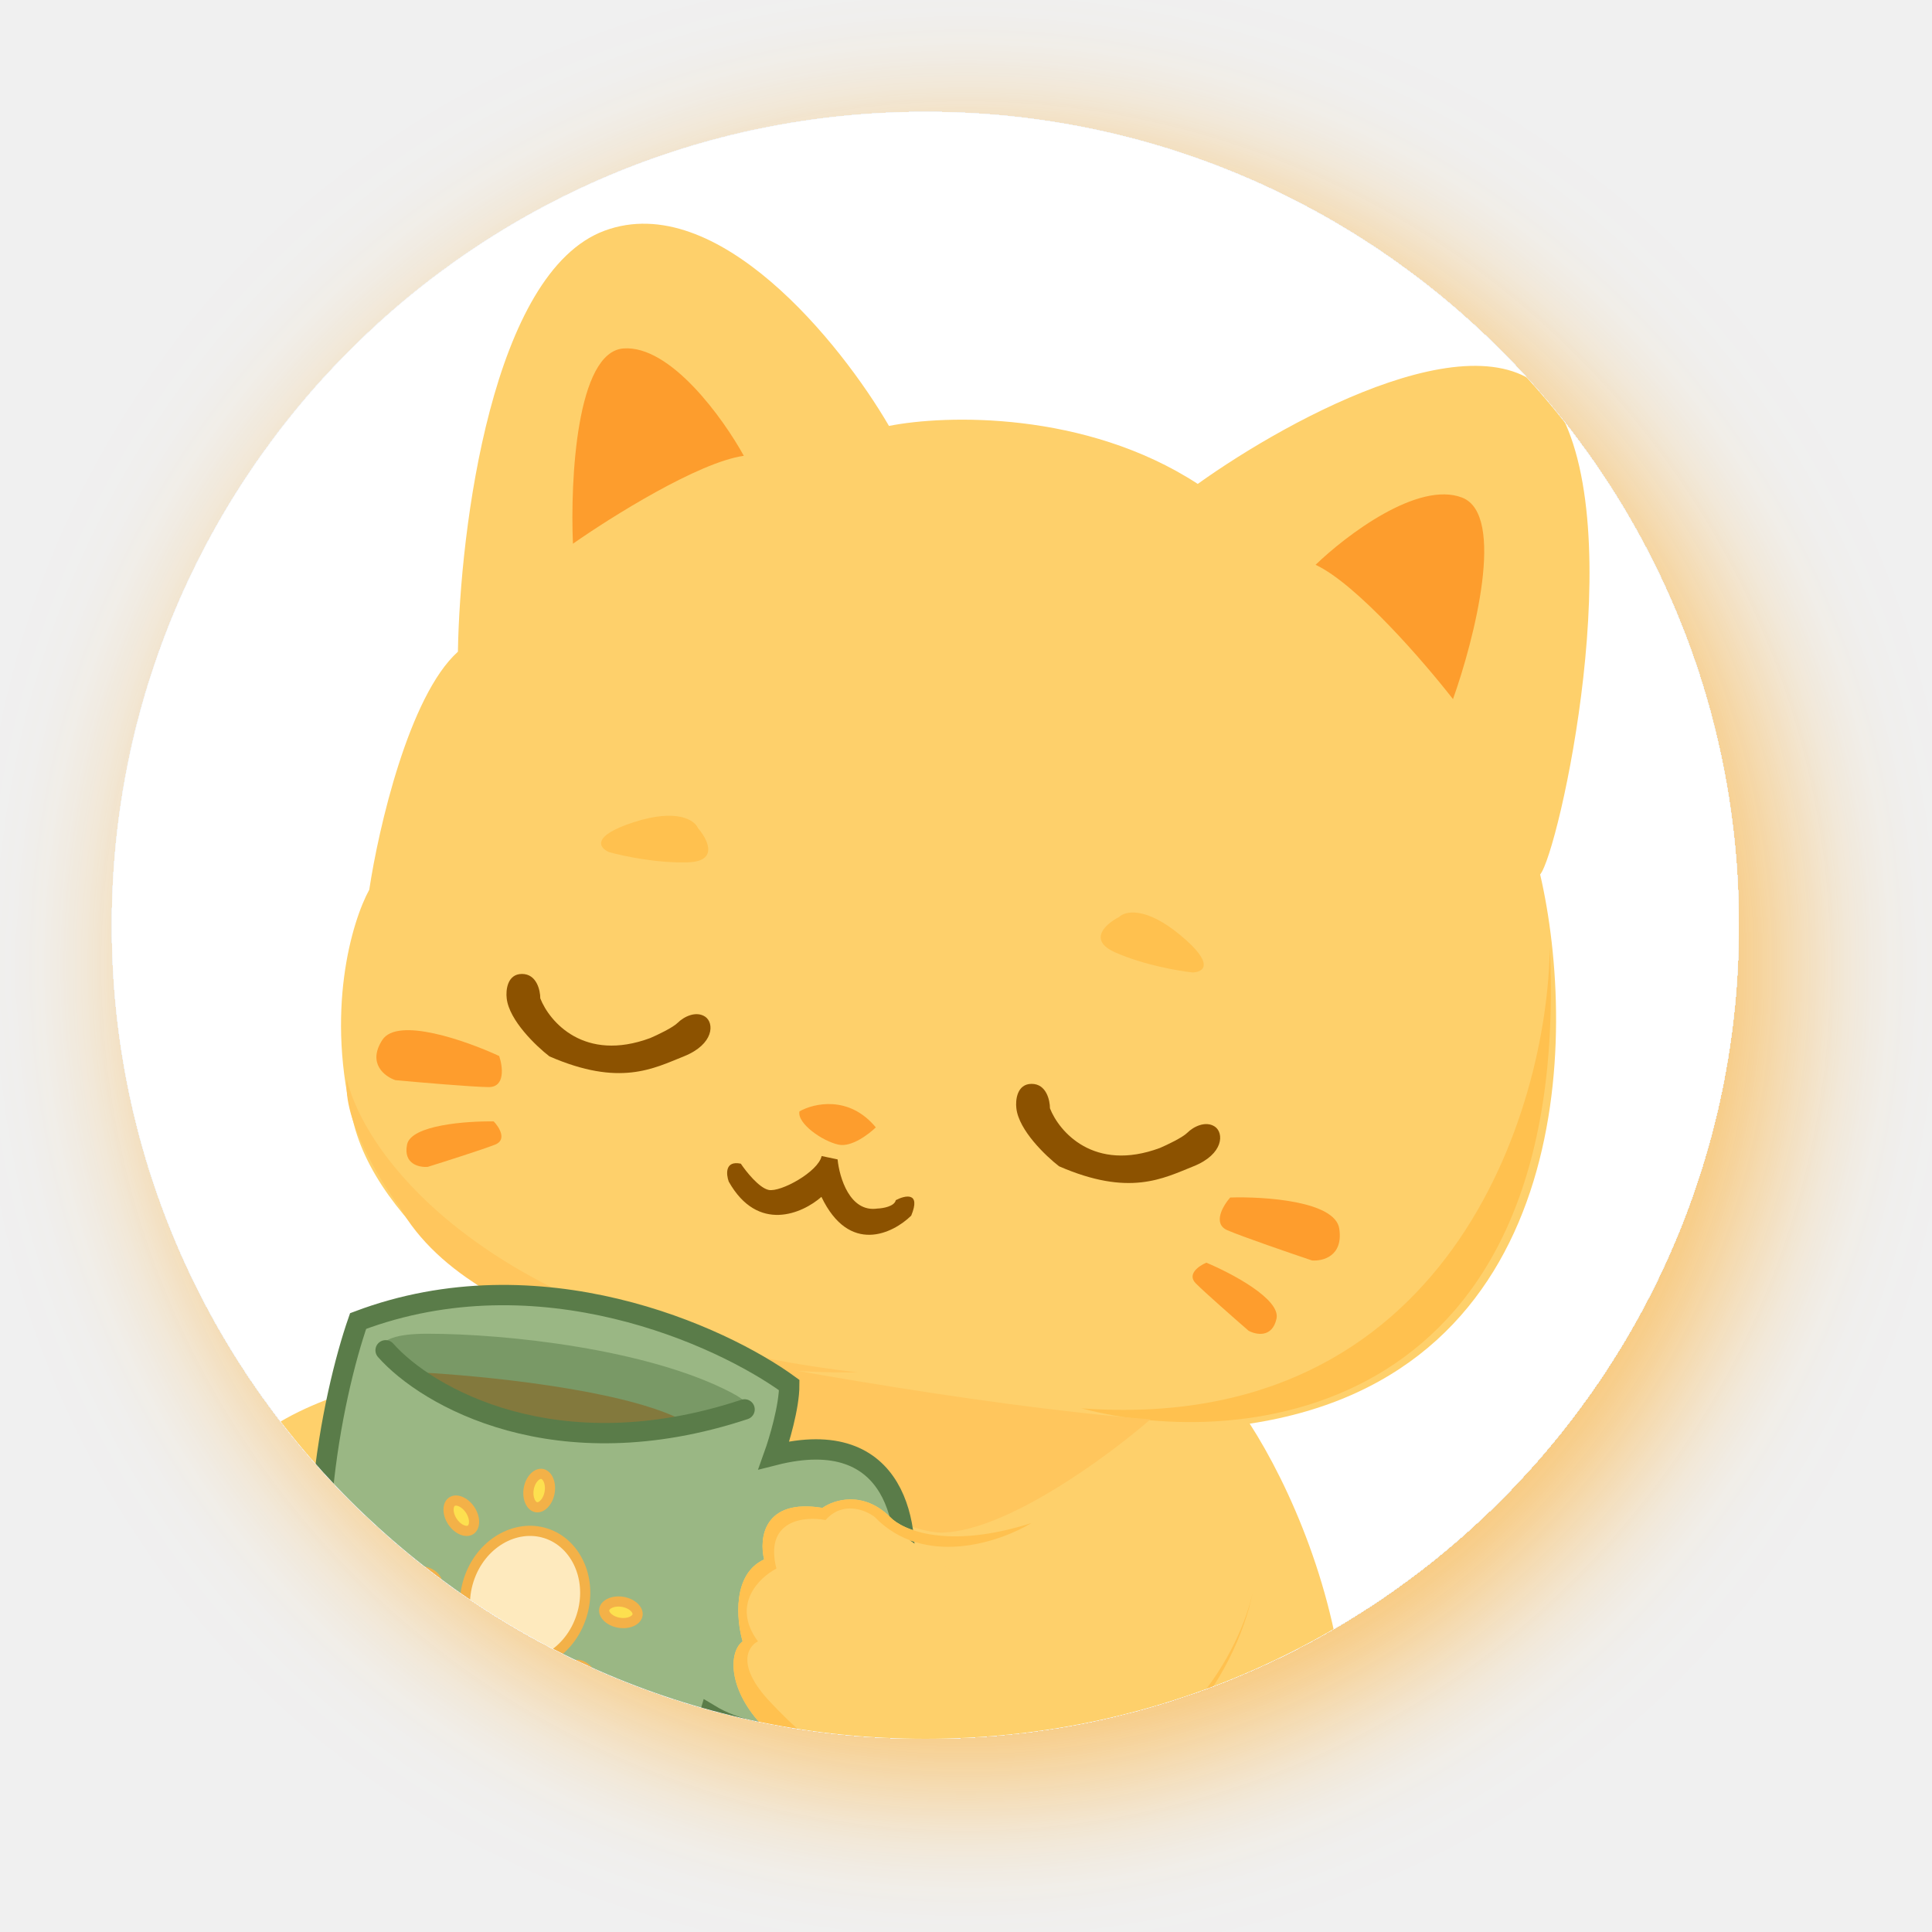
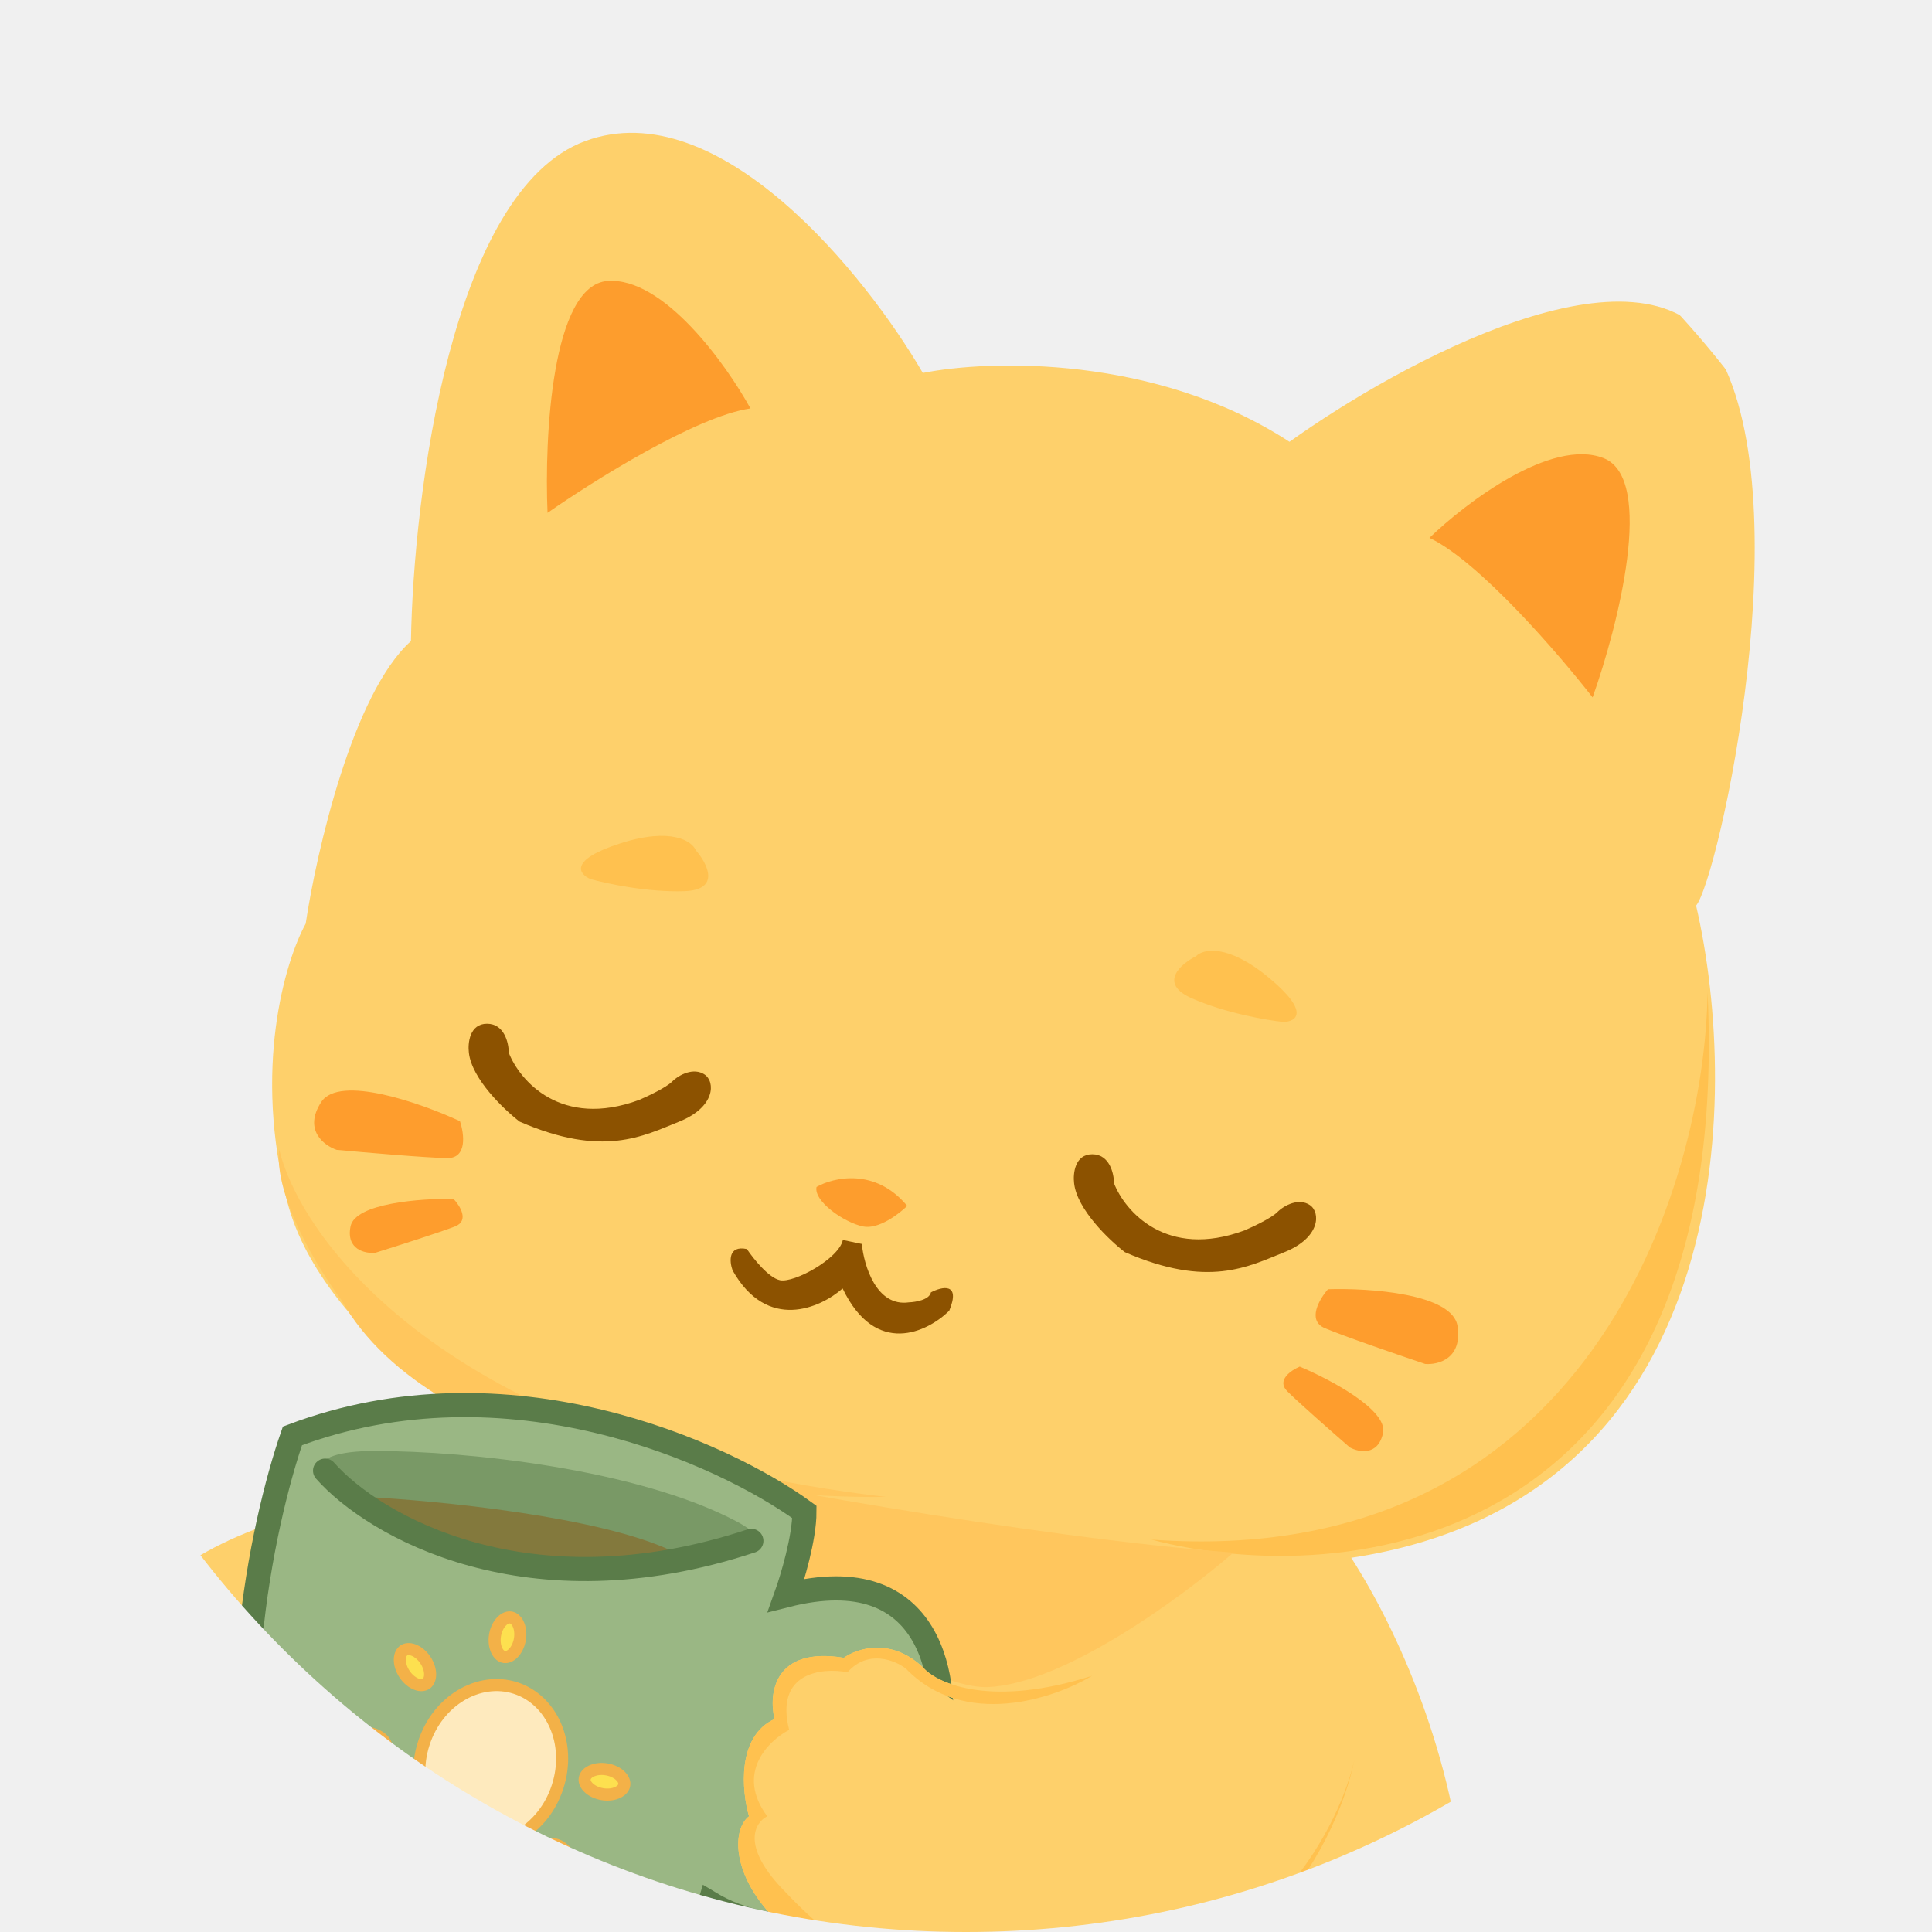
- <svg xmlns="http://www.w3.org/2000/svg" width="190" height="190" viewBox="0 0 190 190" fill="none">
-   <g filter="url(#filter0_d_1147_2098)">
-     <circle cx="91" cy="91" r="80" fill="white" />
-   </g>
-   <mask id="mask0_1147_2098" style="mask-type:alpha" maskUnits="userSpaceOnUse" x="11" y="11" width="160" height="160">
-     <circle cx="91" cy="91" r="80" fill="white" />
+ <svg xmlns="http://www.w3.org/2000/svg" width="160" height="160" viewBox="0 0 160 160" fill="none">
+   <mask id="mask0_1147_2098" style="mask-type:alpha" maskUnits="userSpaceOnUse" x="0" y="0" width="160" height="160">
+     <circle cx="80" cy="80" r="80" fill="white" />
  </mask>
  <g mask="url(#mask0_1147_2098)">
-     <path d="M59.465 22.684C48.401 26.765 45.234 51.99 45.033 64.092C40.223 68.413 37.217 81.496 36.315 87.497C34.611 90.598 31.925 99.559 34.811 110.602C37.698 121.644 52.65 131.006 59.765 134.307H48.942C47.739 134.307 18.276 135.807 20.079 152.911C21.523 166.593 35.312 165.413 42.027 163.113L44.132 170.014C33.308 170.014 27.596 176.415 26.093 179.616C19.839 194.019 34.11 202.021 42.027 204.221C48.281 209.262 55.055 207.122 57.661 205.421C65.357 213.583 77.504 211.023 82.615 208.722C85.501 207.042 89.029 206.822 90.432 206.922C106.065 208.362 116.187 203.321 119.294 200.62C141.181 181.656 130.819 152.31 122.902 140.008C154.651 135.207 155.172 102 151.464 85.997C153.268 83.896 160.483 51.79 152.967 39.787C146.954 30.185 127.011 40.987 117.791 47.589C106.727 40.387 92.937 40.787 87.425 41.888C82.715 33.786 70.529 18.603 59.465 22.684Z" fill="#FED06B" />
-     <path d="M84.358 134.966C48.73 130.838 36.022 114.056 34.121 106.181C33.686 110.091 37.379 116.138 39.28 118.673C46.884 132.141 72.5 135.147 84.358 134.966Z" fill="#FFC65D" />
-     <path d="M69.966 179.5C54.107 185.365 38.013 178.142 31.948 173.797C32.817 172.711 35.388 171.715 36.565 171.353L38.737 170.267L64.263 157.232L88.703 163.75C88.703 166.827 87.562 173.471 83 175.426C78.438 177.382 72.41 178.957 69.966 179.5Z" fill="#FFC65D" />
-     <path d="M72.138 165.435L77.541 147.654C86.757 145.769 86.439 157.892 84.85 162.741C83.579 166.621 75.846 166.154 72.138 165.435Z" stroke="#5A7C49" stroke-width="2" />
-     <path d="M101.455 106.591C100.013 106.591 99.853 108.193 99.953 108.994C100.193 111.156 102.856 113.698 104.157 114.699C111.064 117.702 114.367 115.9 117.369 114.699C120.372 113.498 120.372 111.396 119.471 110.795C118.57 110.195 117.369 110.795 116.769 111.396C116.288 111.876 114.767 112.597 114.066 112.897C107.58 115.299 104.157 111.296 103.256 108.994C103.256 108.193 102.896 106.591 101.455 106.591Z" fill="#8C5200" />
-     <path d="M51.332 95.781C49.891 95.781 49.731 97.383 49.831 98.183C50.071 100.345 52.734 102.888 54.035 103.889C60.941 106.892 64.244 105.09 67.247 103.889C70.25 102.688 70.25 100.586 69.349 99.985C68.448 99.385 67.247 99.985 66.647 100.586C66.166 101.066 64.645 101.787 63.944 102.087C57.458 104.489 54.035 100.486 53.134 98.183C53.134 97.383 52.774 95.781 51.332 95.781Z" fill="#8C5200" />
-     <path d="M86.131 110.869C83.496 107.687 80.026 108.497 78.621 109.299C78.374 110.481 80.894 112.241 82.475 112.571C83.74 112.836 85.439 111.546 86.131 110.869Z" fill="#FD9D2D" />
-     <path d="M75.594 117.022C74.652 116.825 73.375 115.219 72.854 114.44C71.283 114.112 71.407 115.478 71.666 116.201C74.536 121.302 78.939 119.329 80.782 117.705C83.523 123.421 87.811 121.317 89.612 119.55C90.59 117.183 89.008 117.549 88.095 118.028C87.966 118.644 86.832 118.836 86.282 118.854C83.574 119.253 82.547 115.797 82.372 114.019L80.801 113.69C80.479 115.23 76.773 117.269 75.594 117.022Z" fill="#8C5200" />
-     <path d="M131.708 120.83C132.117 123.538 130.089 124.043 129.025 123.957C126.875 123.234 122.203 121.629 120.713 120.99C119.222 120.351 120.27 118.576 120.98 117.768C124.386 117.66 131.3 118.122 131.708 120.83Z" fill="#FE9D2D" />
-     <path d="M125.537 129.68C125.119 131.598 123.531 131.272 122.789 130.87C121.436 129.695 118.503 127.12 117.601 126.214C116.699 125.309 117.917 124.479 118.639 124.177C121.112 125.213 125.954 127.763 125.537 129.68Z" fill="#FE9D2D" />
-     <path d="M37.6 102.271C36.104 104.58 37.833 105.87 38.884 106.227C41.231 106.444 46.347 106.885 48.031 106.909C49.715 106.933 49.44 104.882 49.092 103.853C45.885 102.363 39.096 99.961 37.6 102.271Z" fill="#FE9D2D" />
-     <path d="M40.031 112.563C39.645 114.487 41.231 114.825 42.072 114.753C43.782 114.219 47.501 113.034 48.69 112.566C49.879 112.097 49.096 110.849 48.555 110.284C45.874 110.242 40.416 110.639 40.031 112.563Z" fill="#FE9D2D" />
-     <path d="M109.693 93.671C106.909 92.442 108.775 90.834 110.055 90.184C110.636 89.592 112.661 89.123 116.106 91.987C119.552 94.851 118.329 95.611 117.287 95.634C115.916 95.491 112.477 94.899 109.693 93.671Z" fill="#FFC14F" />
-     <path d="M67.674 84.803C70.715 84.7 69.582 82.513 68.636 81.433C68.317 80.667 66.613 79.478 62.349 80.852C58.084 82.227 58.936 83.388 59.895 83.797C61.221 84.175 64.633 84.907 67.674 84.803Z" fill="#FFC14F" />
-     <path d="M143.794 48.938C139.47 47.256 132.383 52.641 129.38 55.544C133.464 57.465 140.09 65.153 142.893 68.756C144.995 62.85 148.118 50.619 143.794 48.938Z" fill="#FD9D2D" />
-     <path d="M61.322 34.267C65.95 33.934 71.136 41.167 73.15 44.826C68.681 45.459 60.085 50.853 56.345 53.471C56.076 47.209 56.695 34.6 61.322 34.267Z" fill="#FD9D2D" />
-     <path d="M141.265 171.521C137.638 183.278 129.479 184.817 125.852 184.118L121.017 197.014C141.265 203.312 153.655 194.314 160.001 179.619C166.347 164.923 145.798 156.826 141.265 171.521Z" fill="#FED06B" />
-     <path d="M152.413 93.147C152.212 109.16 142.478 141.128 106.353 138.502C122.509 142.779 154.58 139.218 152.413 93.147Z" fill="#FFC14F" />
-     <path d="M61.526 150.781C61.645 150.969 61.671 151.246 61.532 151.584C61.394 151.922 61.103 152.277 60.676 152.545C60.249 152.814 59.801 152.922 59.438 152.9C59.073 152.878 58.834 152.735 58.716 152.546C58.597 152.358 58.571 152.08 58.71 151.742C58.848 151.404 59.14 151.048 59.567 150.78C59.993 150.512 60.44 150.404 60.804 150.426C61.169 150.448 61.408 150.592 61.526 150.781Z" fill="#FDE04F" stroke="#F3B148" />
-     <path d="M33.035 141.211C32.853 148.09 33.523 162.338 38.737 167.551C43.41 172.225 47.269 174.047 49.062 174.505C49.249 174.544 49.429 174.579 49.599 174.612C49.449 174.593 49.269 174.558 49.062 174.505C45.059 173.683 37.297 171.479 34.392 168.366C31.677 162.12 31.405 149.357 33.035 141.211Z" fill="#85A672" />
-     <path d="M92.776 150.716C99.076 150.498 108.978 143.203 113.142 139.582C95.98 138.279 71.052 133.608 60.733 131.436C68.789 137.953 86.476 150.933 92.776 150.716Z" fill="#FFC65D" />
-     <path d="M33.715 168.612C28.903 154.933 32.712 137.115 35.218 129.915C53.02 123.196 70.902 131.315 77.618 136.215C77.618 138.375 76.615 141.714 76.114 143.114C88.383 139.994 89.646 150.414 88.743 156.013C85.135 173.052 74.61 171.512 69.799 168.612L68.296 173.711C51.216 178.991 38.125 172.512 33.715 168.612Z" fill="#9AB784" stroke="#5A7C49" stroke-width="2" />
-     <path d="M101.434 149.784C98.989 151.263 93.891 153.132 89.472 151.47C93.406 154.226 99.124 158.609 98.03 159.844C95.915 159.446 91.987 156.645 93.195 161.418C92.843 161.603 92.629 161.67 92.534 161.691C92.808 161.676 94.035 161.788 95.693 164.02C94.685 164.517 95.854 164.319 99.239 167.898C103.469 172.373 86.325 177.826 102.945 175.439C116.24 173.53 121.981 162.115 123.19 156.645C121.679 164.103 114.064 178.661 95.693 177.229C72.728 175.439 70.311 163.507 73.03 161.418C72.426 159.33 72.003 154.796 75.145 153.364C74.642 151.276 75.085 147.338 80.886 148.292C81.994 147.497 84.875 146.562 87.534 149.187C88.743 150.48 93.215 152.409 101.434 149.784Z" fill="#FED06B" />
-     <path d="M86.023 149.187C90.858 154.199 98.311 151.673 101.434 149.784C93.215 152.409 88.743 150.48 87.534 149.187C84.875 146.562 81.994 147.497 80.886 148.292C75.085 147.338 74.642 151.276 75.145 153.364C72.003 154.796 72.426 159.33 73.03 161.418C70.311 163.507 72.728 175.439 95.693 177.229C114.064 178.661 121.679 164.103 123.19 156.645C121.981 162.115 116.24 173.53 102.945 175.439C86.325 177.826 79.98 171.86 75.75 167.385C72.365 163.805 73.534 161.916 74.541 161.418C71.882 157.839 74.642 155.154 76.354 154.259C75.145 149.486 79.073 149.088 81.189 149.486C82.881 147.576 85.117 148.491 86.023 149.187Z" fill="#FFC14F" />
-     <path d="M42.01 131.164C35.723 131.164 37.174 133.605 38.685 134.826C43.763 138.488 54.302 140.421 58.937 140.93C65.99 141.031 78.463 140.38 71.934 136.962C63.773 132.69 49.869 131.164 42.01 131.164Z" fill="#799966" />
-     <path d="M41.181 134.966C47.187 135.266 60.701 136.589 66.707 139.476C62.302 140.778 51.031 141.7 41.181 134.966Z" fill="#83793D" />
-     <path d="M37.922 132.793C41.977 137.383 54.713 144.728 73.224 138.607" stroke="#5A7C49" stroke-width="2" stroke-linecap="round" />
-     <path d="M53.685 150.793C56.692 151.759 58.334 155.37 57.184 158.952C56.034 162.533 52.596 164.513 49.589 163.547C46.582 162.581 44.941 158.971 46.091 155.389C47.241 151.808 50.678 149.827 53.685 150.793Z" fill="#FEEABE" stroke="#F3B148" />
-     <path d="M53.308 144.953C53.527 144.991 53.751 145.157 53.91 145.486C54.068 145.815 54.139 146.269 54.053 146.766C53.967 147.262 53.749 147.668 53.489 147.924C53.229 148.181 52.963 148.262 52.744 148.224C52.524 148.187 52.3 148.021 52.141 147.691C51.983 147.363 51.913 146.908 51.998 146.411C52.084 145.914 52.303 145.51 52.562 145.254C52.822 144.996 53.089 144.916 53.308 144.953Z" fill="#FDE04F" stroke="#F3B148" />
-     <path d="M62.698 158.828C62.662 159.048 62.498 159.273 62.17 159.434C61.843 159.595 61.389 159.669 60.892 159.587C60.395 159.506 59.988 159.29 59.729 159.033C59.47 158.775 59.387 158.51 59.423 158.29C59.459 158.07 59.623 157.845 59.951 157.683C60.278 157.522 60.733 157.448 61.23 157.53C61.727 157.612 62.134 157.827 62.392 158.084C62.651 158.342 62.734 158.609 62.698 158.828Z" fill="#FDE04F" stroke="#F3B148" />
-     <path d="M58.058 166.705C57.864 166.814 57.586 166.826 57.255 166.671C56.925 166.515 56.584 166.207 56.338 165.767C56.092 165.327 56.006 164.875 56.046 164.512C56.086 164.149 56.242 163.918 56.436 163.809C56.63 163.701 56.909 163.688 57.24 163.844C57.57 163.999 57.911 164.308 58.157 164.748C58.403 165.188 58.488 165.64 58.449 166.002C58.408 166.366 58.252 166.597 58.058 166.705Z" fill="#FDE04F" stroke="#F3B148" />
-     <path d="M49.775 168.895C49.555 168.865 49.325 168.707 49.155 168.384C48.985 168.061 48.899 167.61 48.968 167.11C49.036 166.611 49.24 166.198 49.49 165.933C49.741 165.667 50.004 165.576 50.225 165.606C50.445 165.637 50.675 165.795 50.846 166.118C51.016 166.441 51.102 166.893 51.033 167.393C50.965 167.892 50.761 168.304 50.511 168.569C50.26 168.835 49.996 168.925 49.775 168.895Z" fill="#FDE04F" stroke="#F3B148" />
-     <path d="M41.543 163.949C41.421 163.764 41.389 163.487 41.52 163.146C41.651 162.806 41.934 162.444 42.355 162.166C42.776 161.888 43.221 161.77 43.585 161.784C43.95 161.798 44.192 161.936 44.314 162.122C44.437 162.308 44.47 162.585 44.338 162.926C44.207 163.267 43.924 163.629 43.503 163.907C43.082 164.184 42.638 164.302 42.273 164.288C41.908 164.274 41.666 164.135 41.543 163.949Z" fill="#FDE04F" stroke="#F3B148" />
-     <path d="M39.693 155.344C39.72 155.123 39.874 154.891 40.195 154.717C40.516 154.542 40.966 154.45 41.466 154.511C41.967 154.573 42.382 154.771 42.651 155.018C42.92 155.265 43.014 155.527 42.987 155.748C42.96 155.969 42.806 156.201 42.484 156.376C42.164 156.55 41.713 156.642 41.212 156.581C40.712 156.519 40.298 156.321 40.029 156.075C39.759 155.827 39.666 155.565 39.693 155.344Z" fill="#FDE04F" stroke="#F3B148" />
-     <path d="M44.45 147.679C44.635 147.556 44.911 147.523 45.253 147.654C45.593 147.784 45.956 148.066 46.235 148.486C46.513 148.906 46.633 149.351 46.62 149.715C46.607 150.081 46.469 150.323 46.284 150.446C46.098 150.569 45.821 150.602 45.48 150.472C45.139 150.341 44.776 150.059 44.497 149.638C44.219 149.218 44.1 148.774 44.113 148.41C44.125 148.044 44.264 147.802 44.45 147.679Z" fill="#FDE04F" stroke="#F3B148" />
+     <path d="M48.465 11.684C37.401 15.764 34.234 40.99 34.033 53.092C29.223 57.413 26.217 70.496 25.315 76.497C23.611 79.598 20.925 88.559 23.811 99.602C26.698 110.644 41.65 120.006 48.765 123.307H37.942C36.739 123.307 7.276 124.807 9.08 141.911C10.523 155.593 24.312 154.413 31.027 152.113L33.132 159.014C22.308 159.014 16.596 165.415 15.093 168.616C8.839 183.019 23.11 191.021 31.027 193.221C37.281 198.262 44.055 196.122 46.661 194.421C54.357 202.583 66.504 200.023 71.615 197.722C74.501 196.042 78.029 195.822 79.432 195.922C95.066 197.362 105.187 192.321 108.294 189.62C130.181 170.656 119.819 141.31 111.902 129.008C143.651 124.207 144.172 91 140.464 74.997C142.268 72.896 149.483 40.79 141.967 28.787C135.954 19.185 116.011 29.987 106.791 36.589C95.727 29.387 81.937 29.787 76.425 30.888C71.715 22.786 59.529 7.603 48.465 11.684Z" fill="#FED06B" />
+     <path d="M73.358 123.966C37.73 119.838 25.021 103.056 23.121 95.181C22.686 99.091 26.379 105.138 28.28 107.673C35.884 121.141 61.5 124.147 73.358 123.966Z" fill="#FFC65D" />
+     <path d="M58.966 168.5C43.107 174.365 27.013 167.142 20.948 162.797C21.817 161.711 24.388 160.715 25.565 160.353L27.737 159.267L53.263 146.232L77.703 152.75C77.703 155.827 76.562 162.471 72 164.426C67.438 166.382 61.41 167.957 58.966 168.5Z" fill="#FFC65D" />
+     <path d="M61.138 154.435L66.541 136.654C75.757 134.769 75.439 146.892 73.85 151.741C72.579 155.621 64.846 155.154 61.138 154.435Z" stroke="#5A7C49" stroke-width="2" />
+     <path d="M90.455 95.591C89.013 95.591 88.853 97.193 88.953 97.993C89.193 100.156 91.856 102.698 93.157 103.699C100.064 106.702 103.367 104.9 106.369 103.699C109.372 102.498 109.372 100.396 108.471 99.795C107.57 99.195 106.369 99.795 105.769 100.396C105.288 100.876 103.767 101.597 103.066 101.897C96.58 104.299 93.157 100.296 92.256 97.993C92.256 97.193 91.896 95.591 90.455 95.591Z" fill="#8C5200" />
+     <path d="M40.332 84.781C38.891 84.781 38.731 86.383 38.831 87.183C39.071 89.346 41.734 91.888 43.035 92.889C49.941 95.891 53.244 94.09 56.247 92.889C59.25 91.688 59.25 89.586 58.349 88.985C57.448 88.385 56.247 88.985 55.647 89.586C55.166 90.066 53.645 90.787 52.944 91.087C46.458 93.489 43.035 89.486 42.134 87.183C42.134 86.383 41.774 84.781 40.332 84.781Z" fill="#8C5200" />
+     <path d="M75.131 99.869C72.496 96.687 69.026 97.497 67.621 98.299C67.374 99.481 69.894 101.241 71.475 101.571C72.74 101.836 74.439 100.546 75.131 99.869Z" fill="#FD9D2D" />
+     <path d="M64.594 106.022C63.652 105.825 62.375 104.219 61.854 103.44C60.283 103.112 60.407 104.478 60.666 105.201C63.536 110.302 67.939 108.329 69.782 106.705C72.523 112.421 76.811 110.317 78.612 108.55C79.59 106.183 78.008 106.549 77.095 107.028C76.966 107.644 75.832 107.836 75.282 107.854C72.574 108.253 71.547 104.797 71.372 103.019L69.801 102.69C69.479 104.23 65.773 106.269 64.594 106.022Z" fill="#8C5200" />
+     <path d="M120.708 109.83C121.117 112.538 119.089 113.043 118.025 112.957C115.875 112.234 111.203 110.629 109.713 109.99C108.222 109.351 109.27 107.576 109.98 106.768C113.386 106.66 120.3 107.122 120.708 109.83Z" fill="#FE9D2D" />
+     <path d="M114.537 118.68C114.119 120.598 112.531 120.272 111.789 119.87C110.436 118.695 107.503 116.12 106.601 115.214C105.699 114.309 106.917 113.479 107.639 113.177C110.112 114.213 114.954 116.763 114.537 118.68Z" fill="#FE9D2D" />
+     <path d="M26.6 91.271C25.104 93.58 26.833 94.87 27.884 95.227C30.231 95.444 35.347 95.885 37.031 95.909C38.715 95.933 38.44 93.882 38.092 92.853C34.885 91.363 28.096 88.961 26.6 91.271Z" fill="#FE9D2D" />
+     <path d="M29.031 101.563C28.645 103.487 30.231 103.825 31.072 103.753C32.782 103.219 36.501 102.034 37.69 101.566C38.879 101.097 38.096 99.849 37.555 99.284C34.874 99.242 29.416 99.639 29.031 101.563Z" fill="#FE9D2D" />
+     <path d="M98.693 82.671C95.909 81.442 97.775 79.834 99.055 79.184C99.636 78.592 101.661 78.123 105.106 80.987C108.552 83.851 107.329 84.611 106.287 84.634C104.916 84.491 101.477 83.899 98.693 82.671Z" fill="#FFC14F" />
+     <path d="M56.674 73.803C59.715 73.7 58.582 71.513 57.636 70.433C57.317 69.667 55.613 68.478 51.349 69.852C47.084 71.227 47.936 72.388 48.895 72.797C50.221 73.175 53.633 73.907 56.674 73.803Z" fill="#FFC14F" />
+     <path d="M132.794 37.938C128.47 36.256 121.383 41.641 118.38 44.544C122.464 46.465 129.09 54.153 131.893 57.756C133.995 51.85 137.118 39.619 132.794 37.938Z" fill="#FD9D2D" />
+     <path d="M50.322 23.267C54.95 22.934 60.136 30.167 62.15 33.826C57.681 34.459 49.085 39.853 45.345 42.471C45.076 36.209 45.695 23.6 50.322 23.267Z" fill="#FD9D2D" />
+     <path d="M130.265 160.521C126.638 172.278 118.479 173.817 114.852 173.118L110.017 186.014C130.265 192.312 142.655 183.314 149.001 168.619C155.347 153.923 134.798 145.826 130.265 160.521Z" fill="#FED06B" />
+     <path d="M141.413 82.147C141.212 98.16 131.478 130.128 95.353 127.502C111.509 131.779 143.58 128.218 141.413 82.147Z" fill="#FFC14F" />
+     <path d="M50.526 139.781C50.645 139.969 50.671 140.246 50.532 140.584C50.394 140.922 50.103 141.277 49.676 141.545C49.249 141.814 48.801 141.922 48.438 141.9C48.073 141.878 47.834 141.735 47.716 141.546C47.597 141.358 47.571 141.08 47.71 140.742C47.848 140.404 48.14 140.048 48.567 139.78C48.993 139.512 49.44 139.404 49.804 139.426C50.169 139.448 50.408 139.592 50.526 139.781Z" fill="#FDE04F" stroke="#F3B148" />
+     <path d="M22.035 130.211C21.853 137.09 22.523 151.338 27.737 156.551C32.41 161.225 36.269 163.047 38.062 163.505C38.249 163.544 38.429 163.579 38.599 163.612C38.449 163.593 38.269 163.558 38.062 163.505C34.059 162.683 26.297 160.479 23.392 157.366C20.677 151.12 20.405 138.357 22.035 130.211Z" fill="#85A672" />
+     <path d="M81.776 139.716C88.076 139.498 97.978 132.203 102.142 128.582C84.98 127.279 60.052 122.608 49.733 120.436C57.789 126.953 75.476 139.933 81.776 139.716Z" fill="#FFC65D" />
+     <path d="M22.715 157.612C17.903 143.933 21.712 126.115 24.218 118.915C42.02 112.196 59.902 120.315 66.618 125.215C66.618 127.375 65.615 130.714 65.114 132.114C77.383 128.994 78.646 139.414 77.743 145.013C74.135 162.052 63.61 160.512 58.799 157.612L57.296 162.711C40.216 167.991 27.125 161.512 22.715 157.612Z" fill="#9AB784" stroke="#5A7C49" stroke-width="2" />
+     <path d="M90.434 138.784C87.989 140.263 82.891 142.132 78.472 140.47C82.406 143.226 88.124 147.609 87.03 148.844C84.915 148.446 80.987 145.645 82.195 150.418C81.843 150.603 81.629 150.67 81.534 150.691C81.808 150.676 83.035 150.788 84.693 153.02C83.685 153.517 84.854 153.319 88.239 156.898C92.469 161.373 75.325 166.826 91.945 164.439C105.24 162.53 110.981 151.115 112.19 145.645C110.679 153.103 103.064 167.661 84.693 166.229C61.728 164.439 59.311 152.507 62.03 150.418C61.426 148.33 61.003 143.796 64.145 142.364C63.642 140.276 64.085 136.338 69.886 137.292C70.994 136.497 73.875 135.562 76.534 138.187C77.743 139.48 82.215 141.409 90.434 138.784Z" fill="#FED06B" />
+     <path d="M75.023 138.187C79.858 143.199 87.311 140.673 90.434 138.784C82.215 141.409 77.743 139.48 76.534 138.187C73.875 135.562 70.994 136.497 69.886 137.292C64.085 136.338 63.642 140.276 64.145 142.364C61.003 143.796 61.426 148.33 62.03 150.418C59.311 152.507 61.728 164.439 84.693 166.229C103.064 167.661 110.679 153.103 112.19 145.645C110.981 151.115 105.24 162.53 91.945 164.439C75.325 166.826 68.98 160.86 64.75 156.385C61.365 152.805 62.534 150.916 63.541 150.418C60.882 146.839 63.642 144.154 65.354 143.259C64.145 138.486 68.073 138.088 70.189 138.486C71.881 136.576 74.117 137.491 75.023 138.187Z" fill="#FFC14F" />
+     <path d="M31.01 120.164C24.723 120.164 26.174 122.605 27.685 123.826C32.763 127.488 43.302 129.421 47.937 129.93C54.99 130.031 67.463 129.38 60.934 125.962C52.773 121.69 38.869 120.164 31.01 120.164Z" fill="#799966" />
+     <path d="M30.181 123.966C36.187 124.266 49.701 125.589 55.707 128.476C51.302 129.778 40.031 130.7 30.181 123.966Z" fill="#83793D" />
+     <path d="M26.922 121.793C30.977 126.383 43.713 133.728 62.224 127.607" stroke="#5A7C49" stroke-width="2" stroke-linecap="round" />
+     <path d="M42.685 139.793C45.692 140.759 47.334 144.37 46.184 147.952C45.034 151.533 41.596 153.513 38.589 152.547C35.582 151.581 33.941 147.971 35.091 144.389C36.241 140.808 39.678 138.827 42.685 139.793Z" fill="#FEEABE" stroke="#F3B148" />
+     <path d="M42.308 133.953C42.527 133.991 42.751 134.157 42.91 134.486C43.068 134.815 43.139 135.269 43.053 135.766C42.967 136.262 42.749 136.668 42.489 136.924C42.229 137.181 41.963 137.262 41.744 137.224C41.524 137.187 41.3 137.021 41.141 136.691C40.983 136.363 40.913 135.908 40.998 135.411C41.084 134.914 41.303 134.51 41.562 134.254C41.822 133.996 42.089 133.916 42.308 133.953Z" fill="#FDE04F" stroke="#F3B148" />
+     <path d="M51.698 147.828C51.662 148.048 51.498 148.273 51.17 148.434C50.843 148.595 50.389 148.669 49.892 148.587C49.395 148.506 48.988 148.29 48.729 148.033C48.47 147.775 48.387 147.51 48.423 147.29C48.459 147.07 48.623 146.845 48.951 146.683C49.278 146.522 49.733 146.448 50.23 146.53C50.727 146.612 51.134 146.827 51.392 147.084C51.651 147.342 51.734 147.609 51.698 147.828Z" fill="#FDE04F" stroke="#F3B148" />
+     <path d="M47.058 155.705C46.864 155.814 46.586 155.826 46.255 155.671C45.925 155.515 45.584 155.207 45.338 154.767C45.092 154.327 45.006 153.875 45.046 153.512C45.086 153.149 45.242 152.918 45.436 152.809C45.63 152.701 45.909 152.688 46.24 152.844C46.57 152.999 46.911 153.308 47.157 153.748C47.403 154.188 47.488 154.64 47.449 155.002C47.408 155.366 47.252 155.597 47.058 155.705Z" fill="#FDE04F" stroke="#F3B148" />
+     <path d="M38.775 157.895C38.555 157.865 38.325 157.707 38.155 157.384C37.985 157.061 37.899 156.61 37.968 156.11C38.036 155.611 38.24 155.198 38.49 154.933C38.741 154.667 39.004 154.576 39.225 154.606C39.445 154.637 39.675 154.795 39.846 155.118C40.016 155.441 40.102 155.893 40.033 156.393C39.965 156.892 39.761 157.304 39.511 157.569C39.26 157.835 38.996 157.925 38.775 157.895Z" fill="#FDE04F" stroke="#F3B148" />
+     <path d="M30.543 152.949C30.421 152.764 30.389 152.487 30.52 152.146C30.651 151.806 30.934 151.444 31.355 151.166C31.776 150.888 32.221 150.77 32.585 150.784C32.95 150.798 33.192 150.936 33.314 151.122C33.437 151.308 33.47 151.585 33.338 151.926C33.207 152.267 32.924 152.629 32.503 152.907C32.082 153.184 31.638 153.302 31.273 153.288C30.908 153.274 30.666 153.135 30.543 152.949Z" fill="#FDE04F" stroke="#F3B148" />
+     <path d="M28.693 144.344C28.72 144.123 28.874 143.891 29.195 143.717C29.516 143.542 29.966 143.45 30.466 143.511C30.967 143.573 31.382 143.771 31.651 144.018C31.92 144.265 32.014 144.527 31.987 144.748C31.96 144.969 31.805 145.201 31.484 145.376C31.164 145.55 30.713 145.642 30.212 145.581C29.712 145.519 29.298 145.321 29.029 145.075C28.759 144.827 28.666 144.565 28.693 144.344Z" fill="#FDE04F" stroke="#F3B148" />
+     <path d="M33.45 136.679C33.635 136.556 33.911 136.523 34.253 136.654C34.593 136.784 34.956 137.066 35.235 137.486C35.513 137.906 35.633 138.351 35.62 138.715C35.607 139.081 35.469 139.323 35.284 139.446C35.098 139.569 34.821 139.602 34.48 139.472C34.139 139.341 33.776 139.059 33.497 138.638C33.219 138.218 33.1 137.774 33.113 137.41C33.125 137.044 33.264 136.802 33.45 136.679Z" fill="#FDE04F" stroke="#F3B148" />
  </g>
-   <defs>
-     <filter id="filter0_d_1147_2098" x="0" y="0" width="190" height="190" filterUnits="userSpaceOnUse" color-interpolation-filters="sRGB">
-       <feFlood flood-opacity="0" result="BackgroundImageFix" />
-       <feColorMatrix in="SourceAlpha" type="matrix" values="0 0 0 0 0 0 0 0 0 0 0 0 0 0 0 0 0 0 127 0" result="hardAlpha" />
-       <feOffset dx="4" dy="4" />
-       <feGaussianBlur stdDeviation="7.5" />
-       <feComposite in2="hardAlpha" operator="out" />
-       <feColorMatrix type="matrix" values="0 0 0 0 1 0 0 0 0 0.675 0 0 0 0 0.153 0 0 0 0.7 0" />
-       <feBlend mode="normal" in2="BackgroundImageFix" result="effect1_dropShadow_1147_2098" />
-       <feBlend mode="normal" in="SourceGraphic" in2="effect1_dropShadow_1147_2098" result="shape" />
-     </filter>
-   </defs>
</svg>
